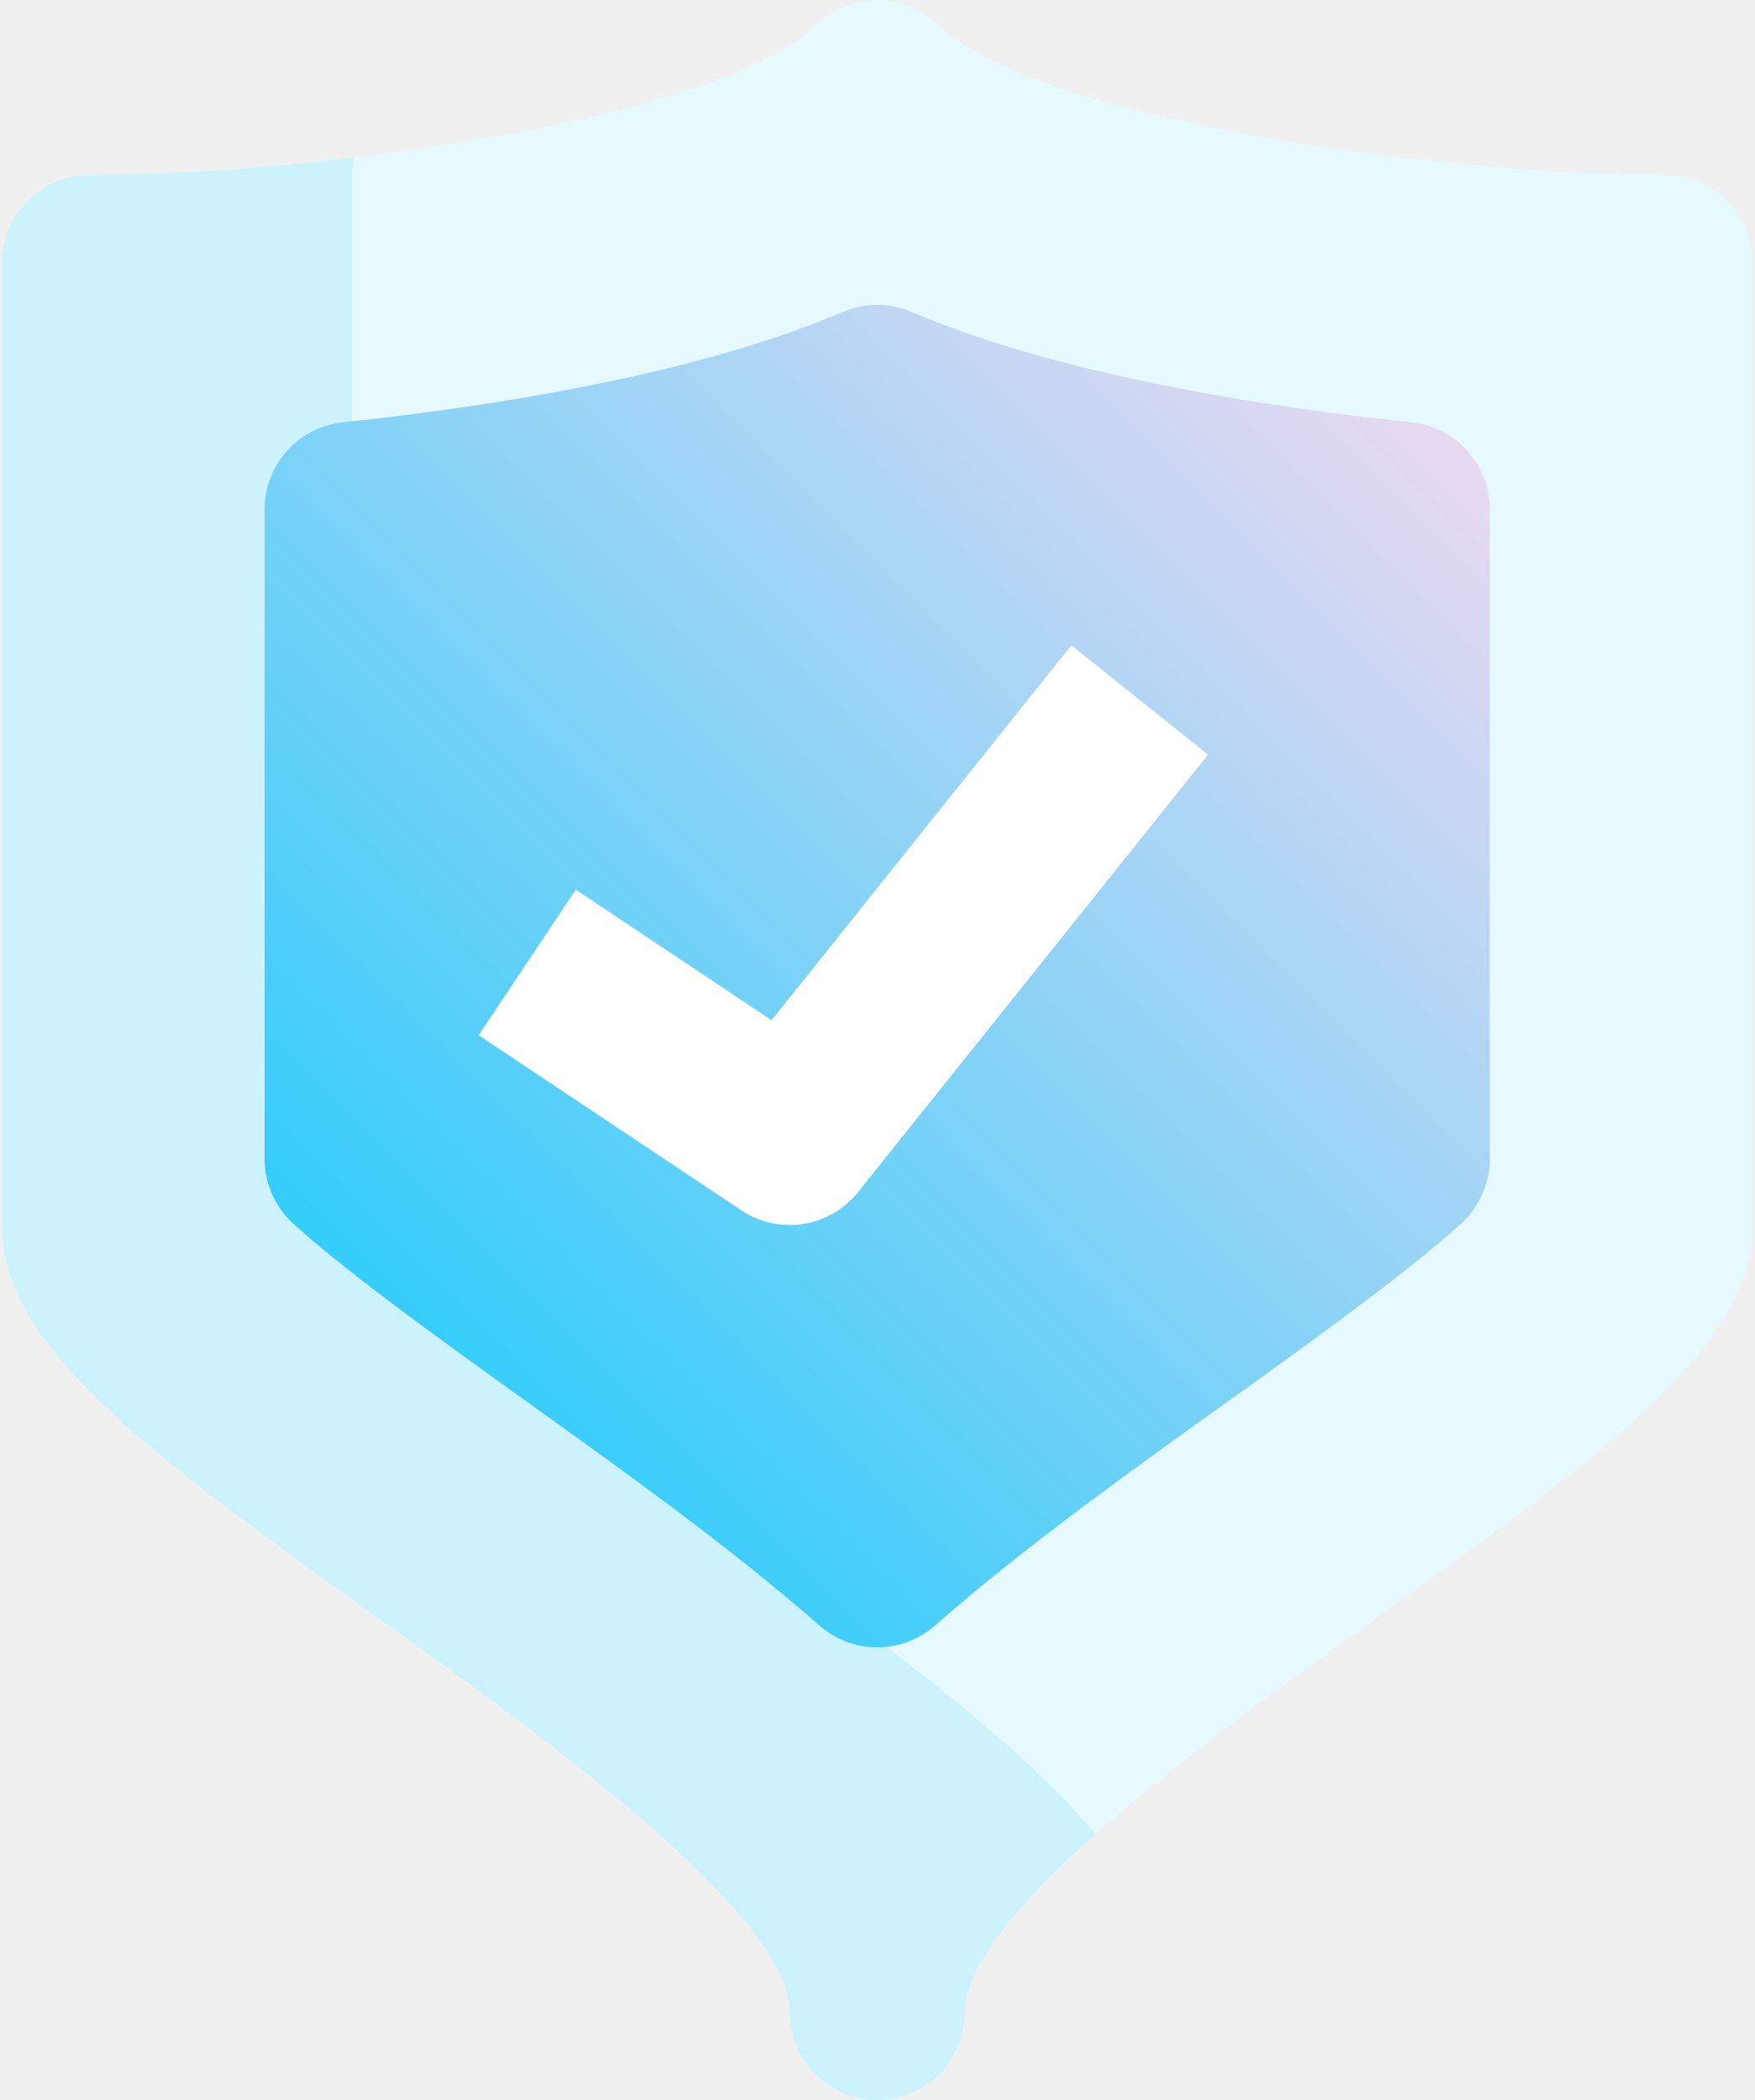
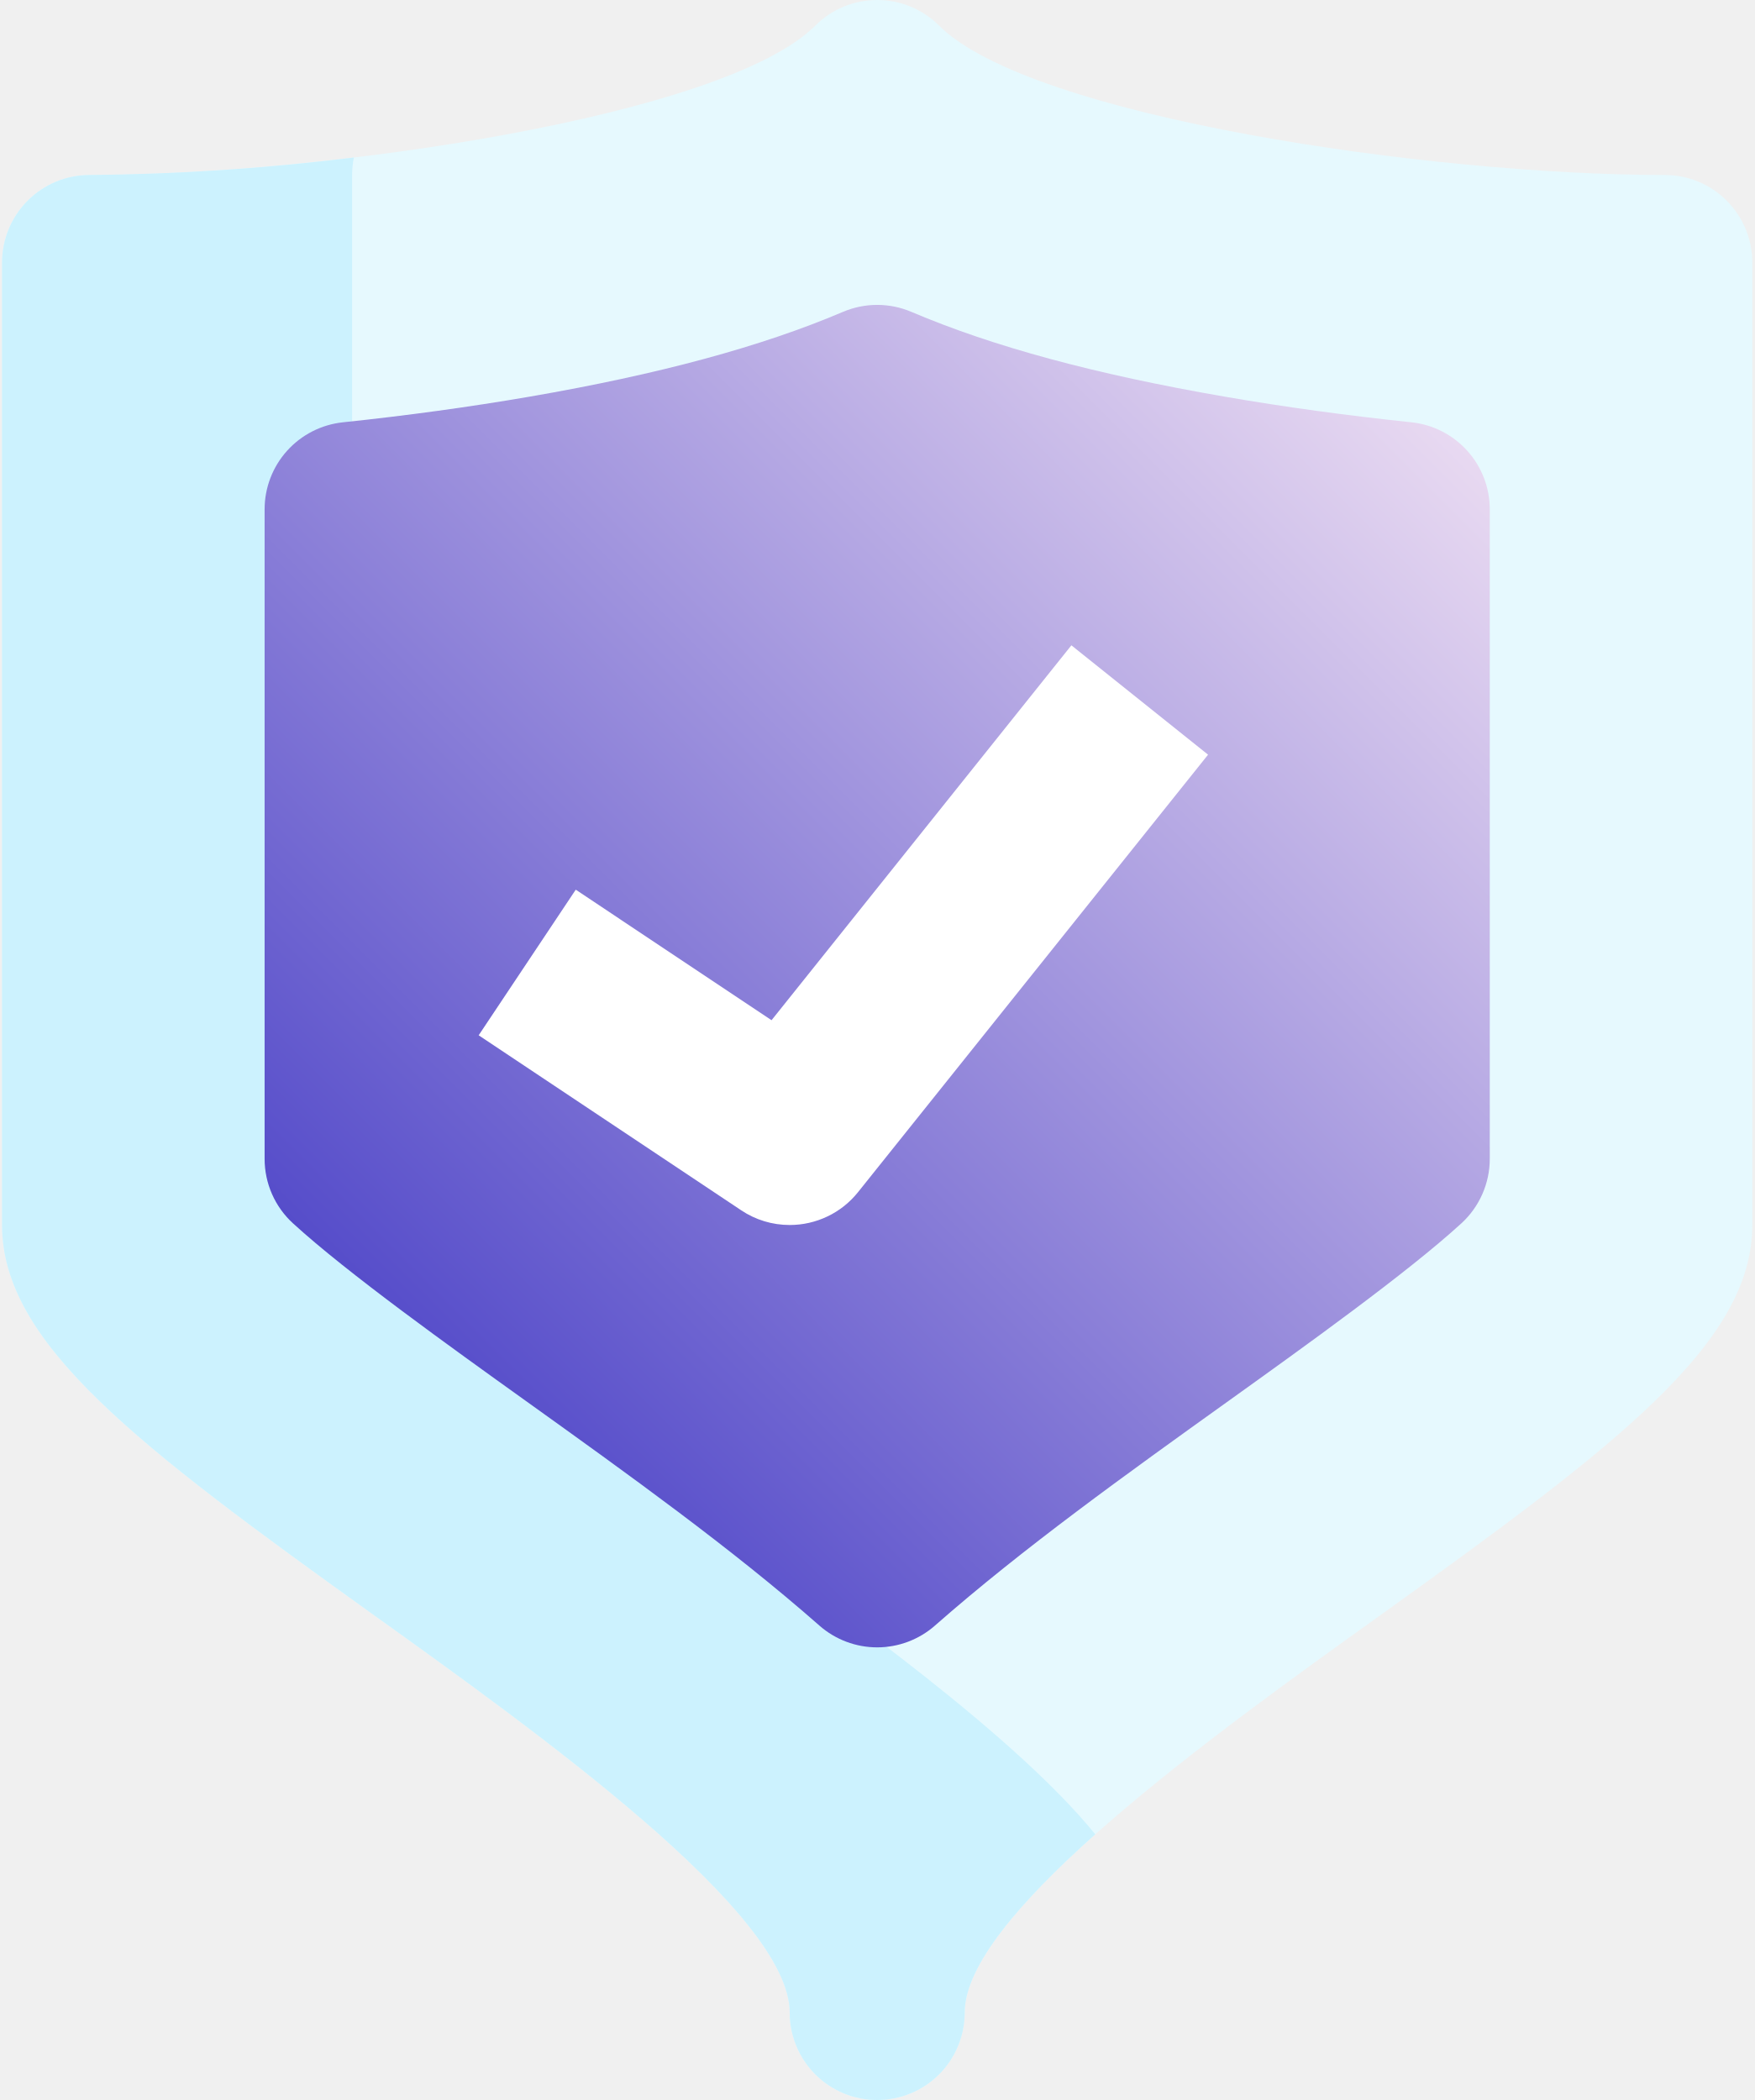
<svg xmlns="http://www.w3.org/2000/svg" width="71" height="85" viewBox="0 0 71 85" fill="none">
  <path d="M67.375 7.083C57.865 7.083 41.695 4.728 38.005 1.037C37.676 0.708 37.285 0.447 36.855 0.269C36.426 0.091 35.965 -0 35.5 -0C35.035 -0 34.575 0.091 34.145 0.269C33.715 0.447 33.325 0.708 32.996 1.037C29.305 4.728 13.135 7.083 3.625 7.083C2.686 7.083 1.785 7.456 1.121 8.121C0.457 8.785 0.083 9.686 0.083 10.625V49.583C0.083 54.354 5.507 58.473 15.091 65.344C21.809 70.155 31.959 77.43 31.959 81.458C31.959 82.397 32.332 83.298 32.996 83.963C33.66 84.627 34.561 85 35.5 85C36.44 85 37.34 84.627 38.005 83.963C38.669 83.298 39.042 82.397 39.042 81.458C39.042 77.43 49.191 70.155 55.909 65.344C65.494 58.473 70.917 54.354 70.917 49.583V10.625C70.917 9.686 70.544 8.785 69.879 8.121C69.215 7.456 68.314 7.083 67.375 7.083Z" fill="#E6F9FE" />
  <path d="M29.258 61.802C19.673 54.931 14.25 50.812 14.25 46.042V7.083C14.25 6.845 14.274 6.608 14.321 6.375C10.773 6.816 7.201 7.053 3.625 7.083C2.686 7.083 1.785 7.456 1.121 8.121C0.457 8.785 0.083 9.686 0.083 10.625V49.583C0.083 54.354 5.507 58.473 15.091 65.344C21.809 70.155 31.959 77.43 31.959 81.458C31.959 82.398 32.332 83.299 32.996 83.963C33.66 84.627 34.561 85 35.5 85C36.44 85 37.34 84.627 38.005 83.963C38.669 83.299 39.042 82.398 39.042 81.458C39.042 79.57 41.269 76.971 44.327 74.246C41.112 70.296 34.242 65.371 29.258 61.802Z" fill="#CCF2FE" />
  <path d="M57.12 17.093C54.521 16.82 51.981 16.474 49.57 16.056C44.337 15.153 40.189 14.031 36.889 12.625C36.45 12.438 35.977 12.341 35.5 12.341C35.023 12.341 34.55 12.438 34.111 12.625C30.811 14.031 26.663 15.153 21.43 16.056C19.02 16.471 16.479 16.82 13.88 17.093C13.01 17.185 12.204 17.595 11.618 18.246C11.033 18.896 10.709 19.74 10.709 20.616V46.906C10.709 47.398 10.811 47.884 11.009 48.333C11.207 48.783 11.497 49.187 11.86 49.518C14.047 51.521 18.227 54.516 21.282 56.705C25.376 59.639 29.611 62.673 33.161 65.797C33.807 66.365 34.639 66.679 35.5 66.679C36.361 66.679 37.193 66.365 37.839 65.797C41.389 62.673 45.624 59.639 49.721 56.703C52.773 54.516 56.953 51.521 59.141 49.518C59.503 49.187 59.793 48.783 59.991 48.333C60.189 47.884 60.292 47.398 60.292 46.906V20.616C60.292 19.74 59.968 18.896 59.382 18.246C58.796 17.595 57.991 17.185 57.12 17.093Z" fill="url(#paint0_linear_251_177)" />
  <path d="M31.959 49.583C31.26 49.584 30.577 49.377 29.997 48.988L19.372 41.905L23.301 36.011L31.225 41.294L43.36 26.12L48.891 30.547L34.724 48.255C34.392 48.67 33.972 49.005 33.493 49.234C33.014 49.464 32.49 49.584 31.959 49.583Z" fill="white" />
  <defs>
    <linearGradient id="paint0_linear_251_177" x1="15.798" y1="53.463" x2="55.202" y2="14.059" gradientUnits="userSpaceOnUse">
-       <stop stop-color="#34CDFA" />
+       <stop stop-color="#564dca" />
      <stop offset="1" stop-color="#E8D9F1" />
    </linearGradient>
  </defs>
</svg>
